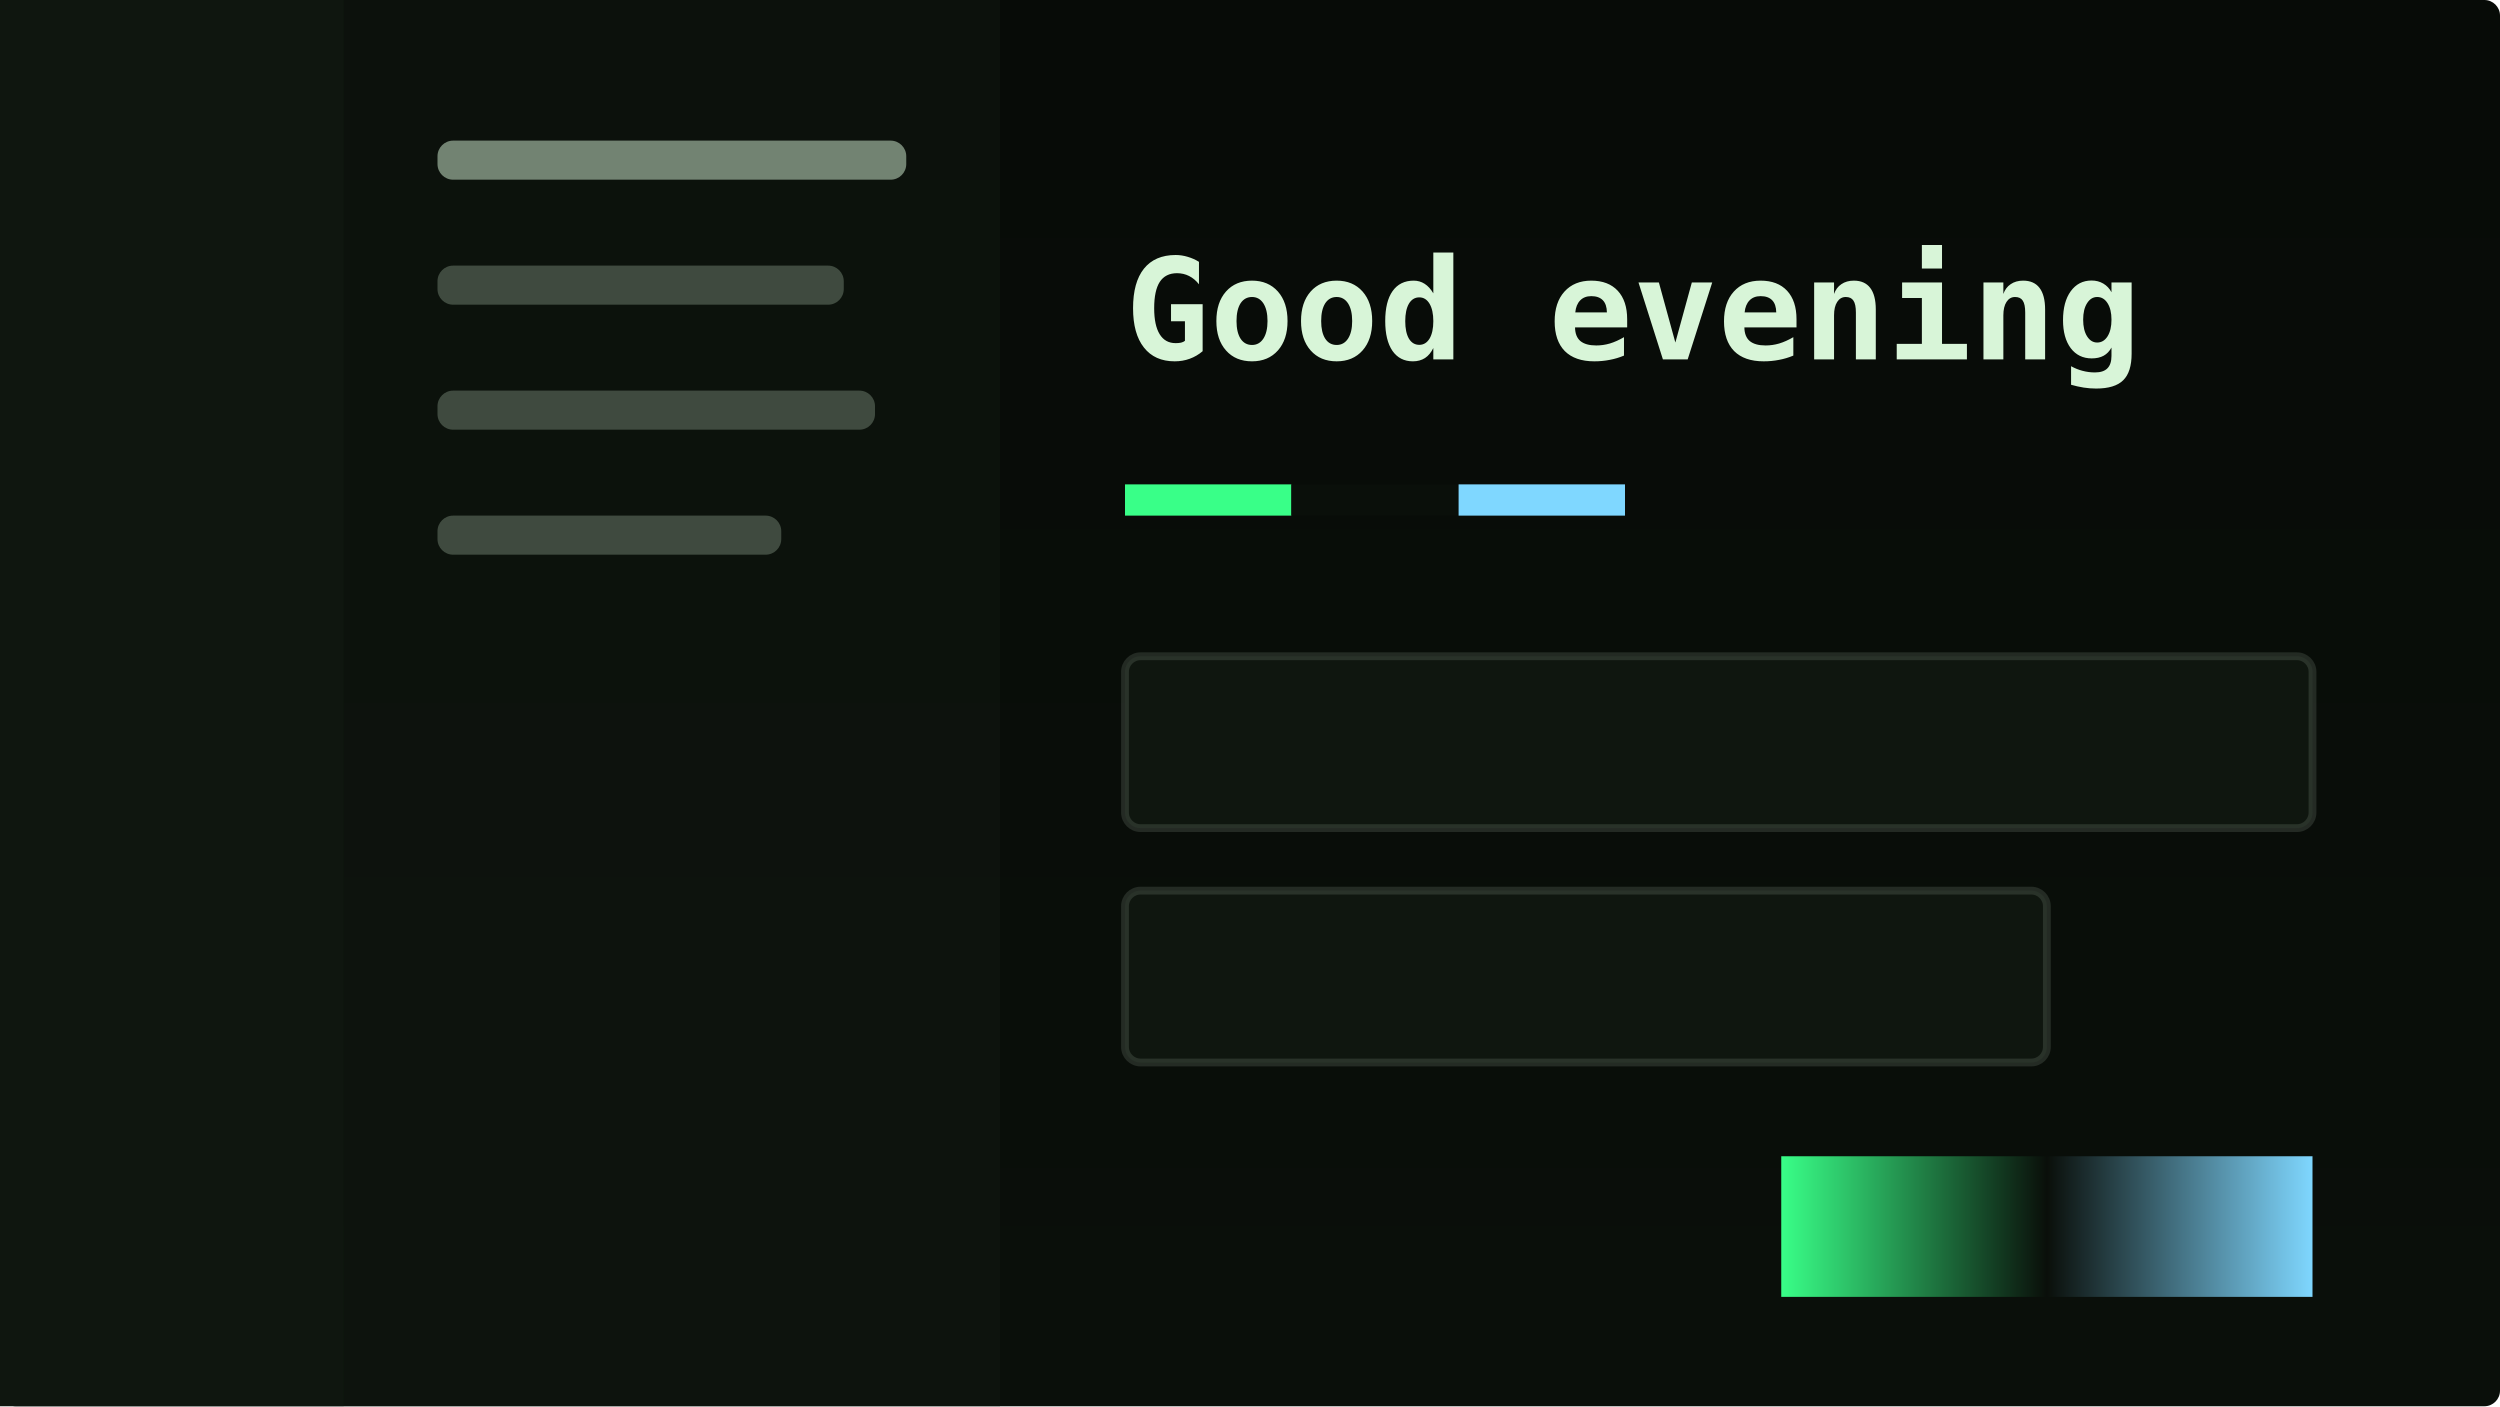
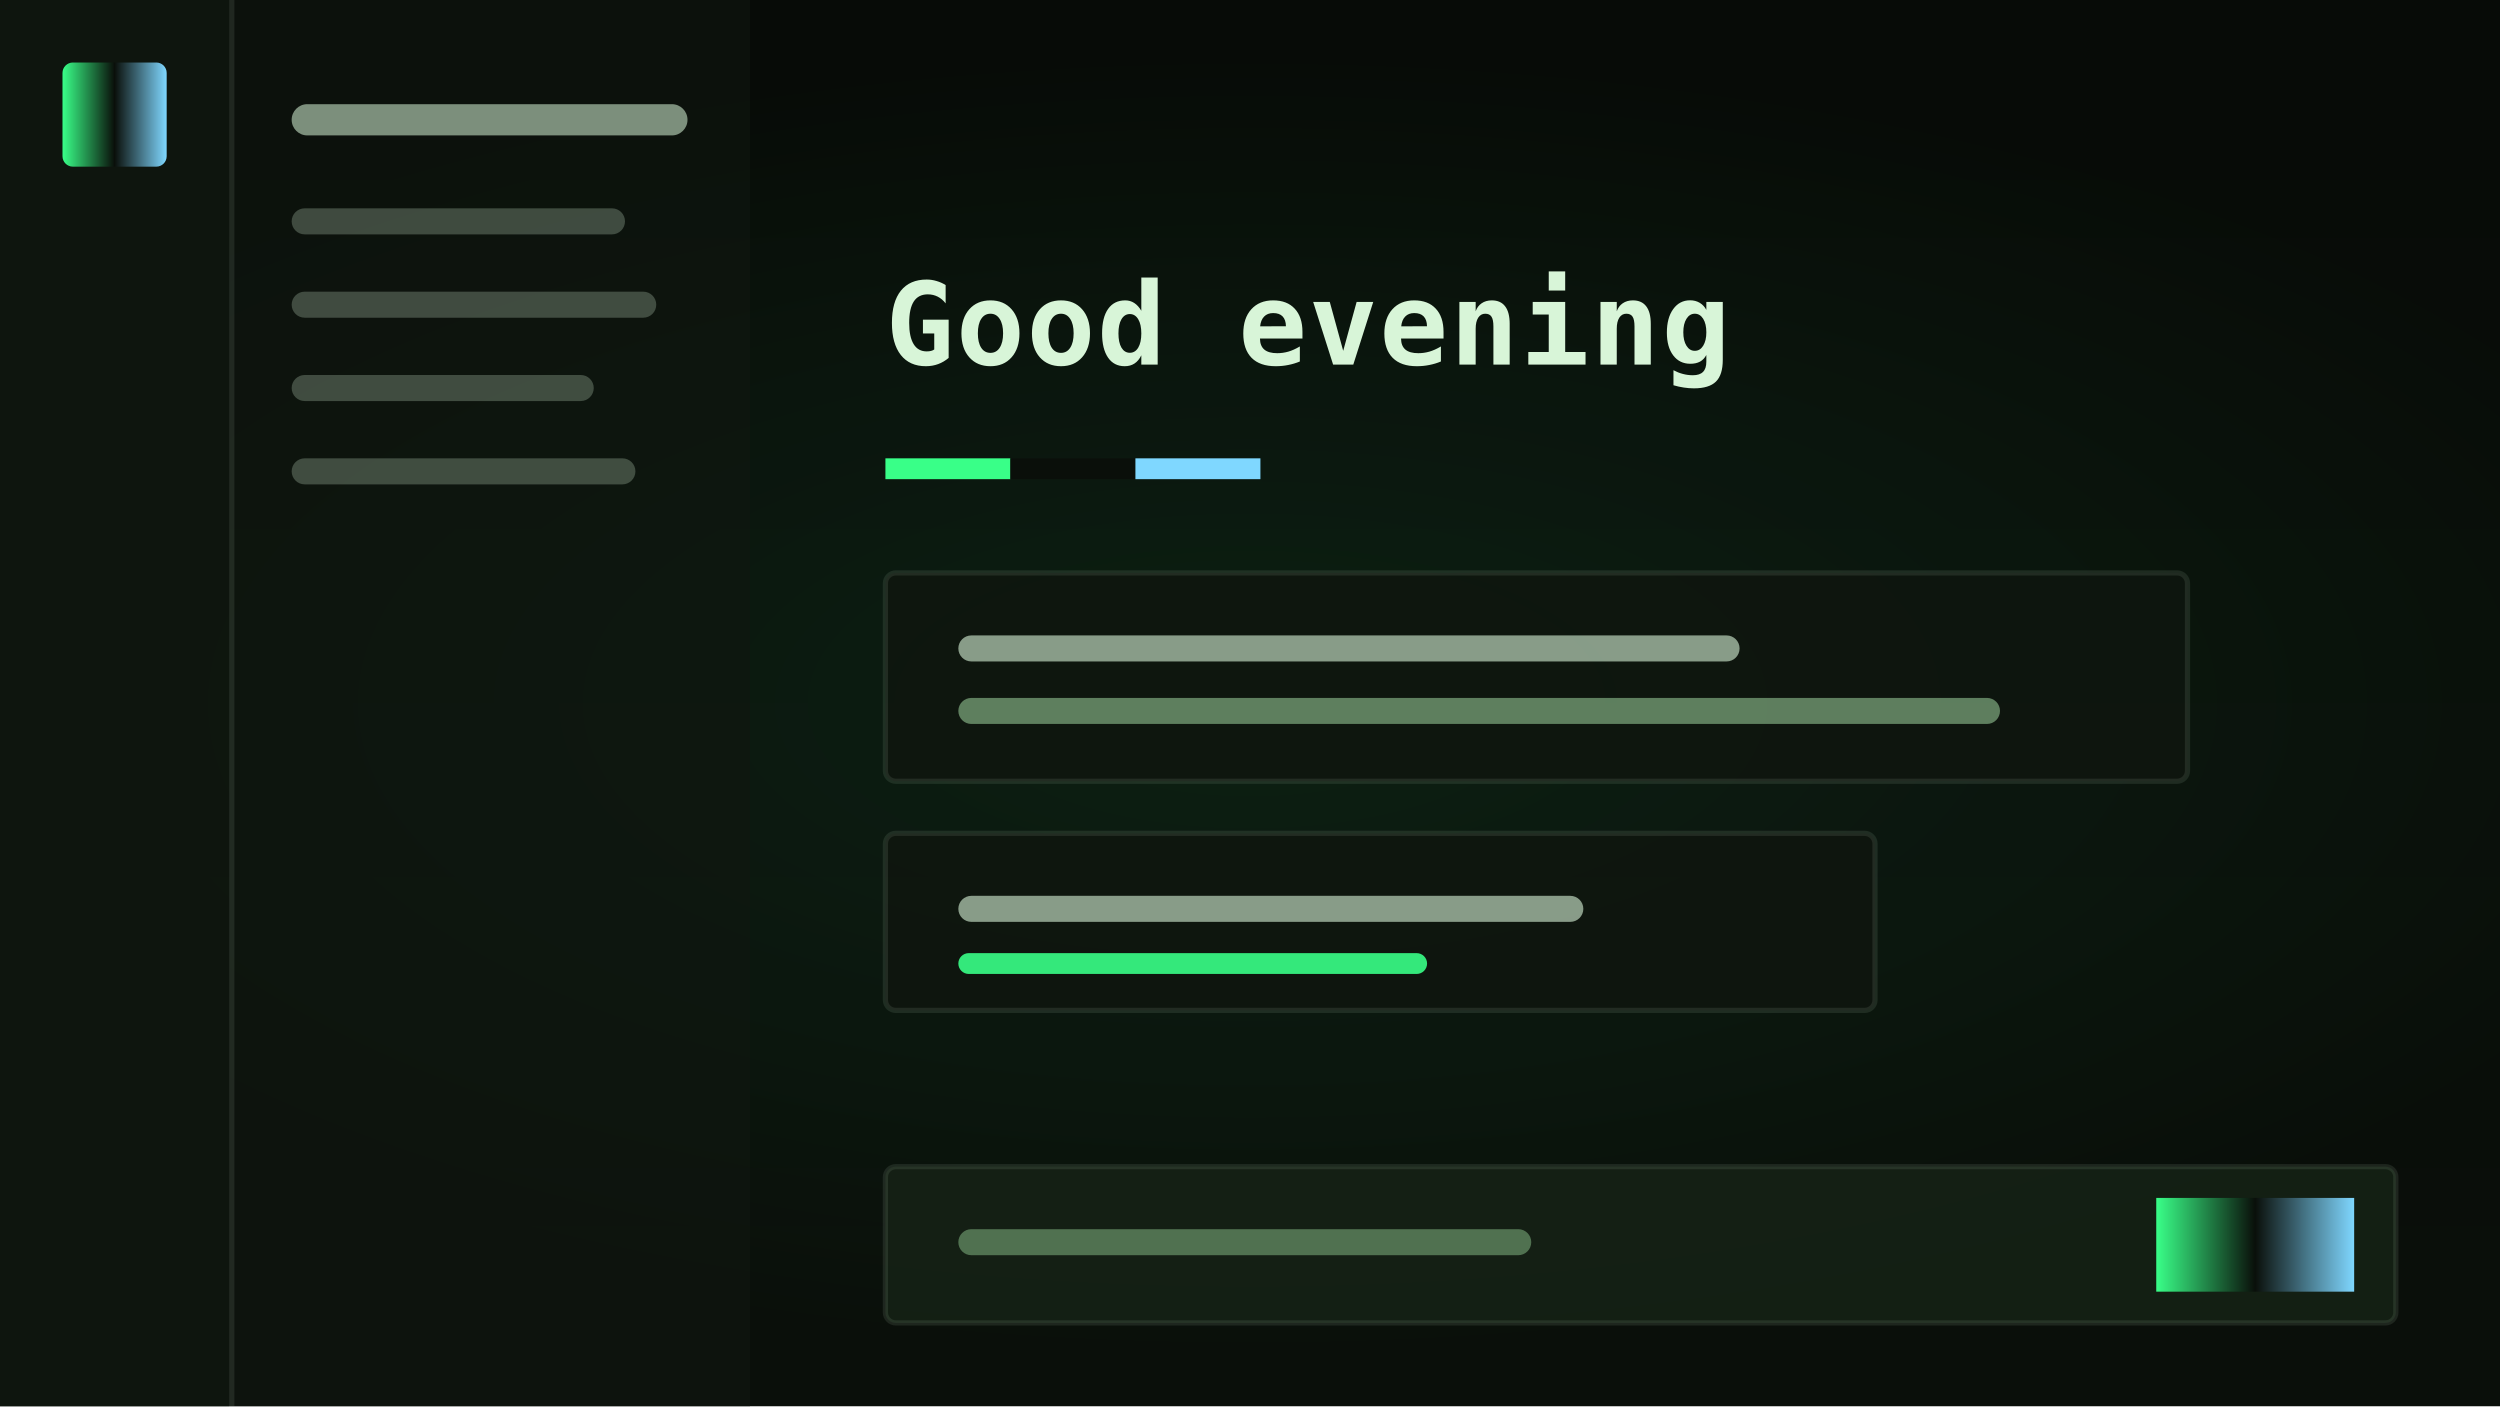
- <svg xmlns="http://www.w3.org/2000/svg" width="320" height="180" viewBox="0 0 320 180">
+ <svg xmlns="http://www.w3.org/2000/svg" width="480" height="270" viewBox="0 0 480 270" role="img" aria-label="Phosphor">
  <defs>
    <linearGradient id="sky" x1="0" y1="0" x2="0" y2="1">
      <stop offset="0.00" stop-color="#070b07" />
      <stop offset="1.00" stop-color="#0a0f0a" />
    </linearGradient>
    <linearGradient id="btn" x1="0" y1="0" x2="1" y2="0">
      <stop offset="0.00" stop-color="#39ff88" />
      <stop offset="0.50" stop-color="#0a0f0a" />
      <stop offset="1.00" stop-color="#7fd7ff" />
    </linearGradient>
+     <radialGradient id="g0">
+       <stop offset="0" stop-color="#39ff88" stop-opacity="0.08" />
+       <stop offset="0.7" stop-color="#39ff88" stop-opacity="0" />
+     </radialGradient>
  </defs>
-   <rect width="320" height="180" rx="2" fill="url(#sky)" />
-   <rect x="0" y="0" width="44" height="180" fill="#0f160f" />
-   <rect x="44" y="0" width="84" height="180" fill="#0f160f" opacity="0.6" />
-   <rect x="56" y="18" width="60" height="5" rx="2" fill="#d8f5d8" opacity="0.5" />
-   <rect x="56" y="34" width="52" height="5" rx="2" fill="#d8f5d8" opacity="0.25" />
-   <rect x="56" y="50" width="56" height="5" rx="2" fill="#d8f5d8" opacity="0.25" />
-   <rect x="56" y="66" width="44" height="5" rx="2" fill="#d8f5d8" opacity="0.25" />
-   <text x="144" y="46" font-family="'JetBrains Mono', monospace" font-size="18" font-weight="600" fill="#d8f5d8" style="">Good evening</text>
-   <rect x="144.0" y="62" width="21.3" height="4" fill="#39ff88" />
-   <rect x="165.3" y="62" width="21.3" height="4" fill="#0a0f0a" />
-   <rect x="186.7" y="62" width="21.3" height="4" fill="#7fd7ff" />
-   <rect x="144" y="84" width="152" height="22" rx="2" fill="#0f160f" stroke="#d8f5d8" stroke-opacity="0.13" />
-   <rect x="144" y="114" width="118" height="22" rx="2" fill="#0f160f" stroke="#d8f5d8" stroke-opacity="0.13" />
-   <rect x="228" y="148" width="68" height="18" rx="0" fill="url(#btn)" />
+   <rect width="480" height="270" fill="url(#sky)" />
+   <ellipse cx="240.0" cy="135.0" rx="432.0" ry="182.2" fill="url(#g0)" />
+   <rect x="0" y="0" width="44" height="270" fill="#0f160f" fill-opacity="0.92" />
+   <rect x="12" y="12" width="20" height="20" rx="2" fill="url(#btn)" />
+   <rect x="44" y="0" width="100" height="270" fill="#0f160f" fill-opacity="0.6" />
+   <rect x="44" y="0" width="1" height="270" fill="#d8f5d8" fill-opacity="0.1" />
+   <rect x="56" y="20" width="76" height="6" rx="3" fill="#d8f5d8" fill-opacity="0.55" />
+   <rect x="56" y="40" width="64" height="5" rx="2.5" fill="#d8f5d8" fill-opacity="0.25" />
+   <rect x="56" y="56" width="70" height="5" rx="2.5" fill="#d8f5d8" fill-opacity="0.25" />
+   <rect x="56" y="72" width="58" height="5" rx="2.5" fill="#d8f5d8" fill-opacity="0.25" />
+   <rect x="56" y="88" width="66" height="5" rx="2.5" fill="#d8f5d8" fill-opacity="0.25" />
+   <text x="170" y="70" font-family="'JetBrains Mono', monospace" font-size="22" font-weight="600" fill="#d8f5d8" style="letter-spacing:0.3px;">Good evening</text>
+   <rect x="170.0" y="88" width="24.0" height="4" fill="#39ff88" />
+   <rect x="194.0" y="88" width="24.0" height="4" fill="#0a0f0a" />
+   <rect x="218.0" y="88" width="24.0" height="4" fill="#7fd7ff" />
+   <rect x="170" y="110" width="250" height="40" rx="2" fill="#0f160f" fill-opacity="0.86" stroke="#d8f5d8" stroke-opacity="0.1" />
+   <rect x="184" y="122" width="150" height="5" rx="2.5" fill="#d8f5d8" fill-opacity="0.6" />
+   <rect x="184" y="134" width="200" height="5" rx="2.5" fill="#93c493" fill-opacity="0.6" />
+   <rect x="170" y="160" width="190" height="34" rx="2" fill="#0f160f" fill-opacity="0.86" stroke="#d8f5d8" stroke-opacity="0.1" />
+   <rect x="184" y="172" width="120" height="5" rx="2.5" fill="#d8f5d8" fill-opacity="0.6" />
+   <rect x="184" y="183" width="90" height="4" rx="2" fill="#39ff88" fill-opacity="0.9" />
+   <rect x="170" y="224" width="290" height="30" rx="2" fill="#142014" fill-opacity="0.95" stroke="#d8f5d8" stroke-opacity="0.1" />
+   <rect x="184" y="236" width="110" height="5" rx="2.5" fill="#78a878" fill-opacity="0.6" />
+   <rect x="414" y="230" width="38" height="18" rx="0" fill="url(#btn)" />
</svg>
